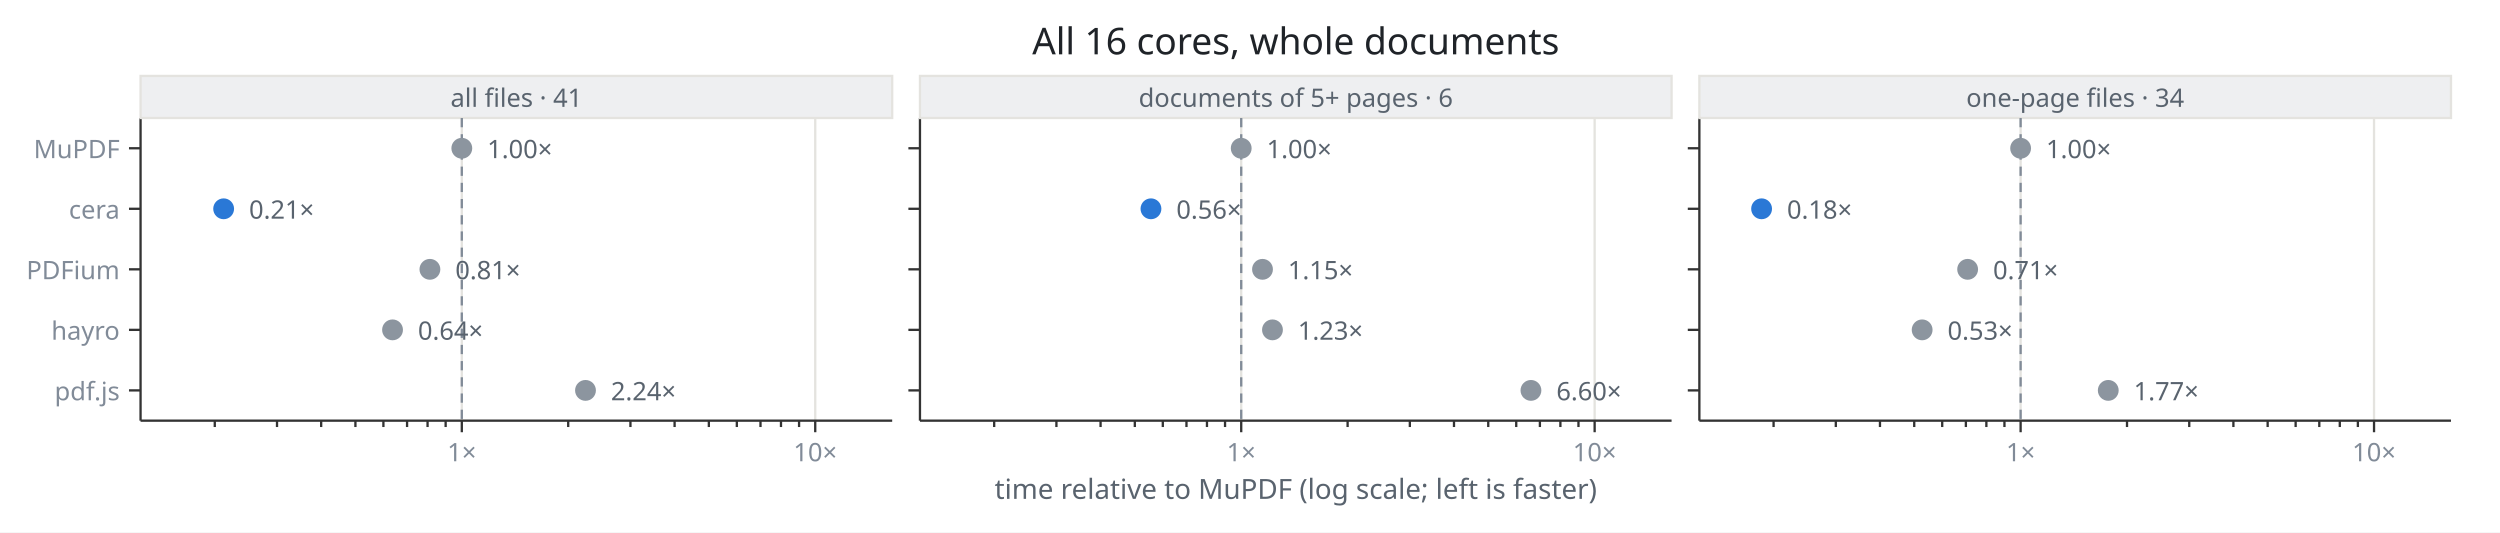
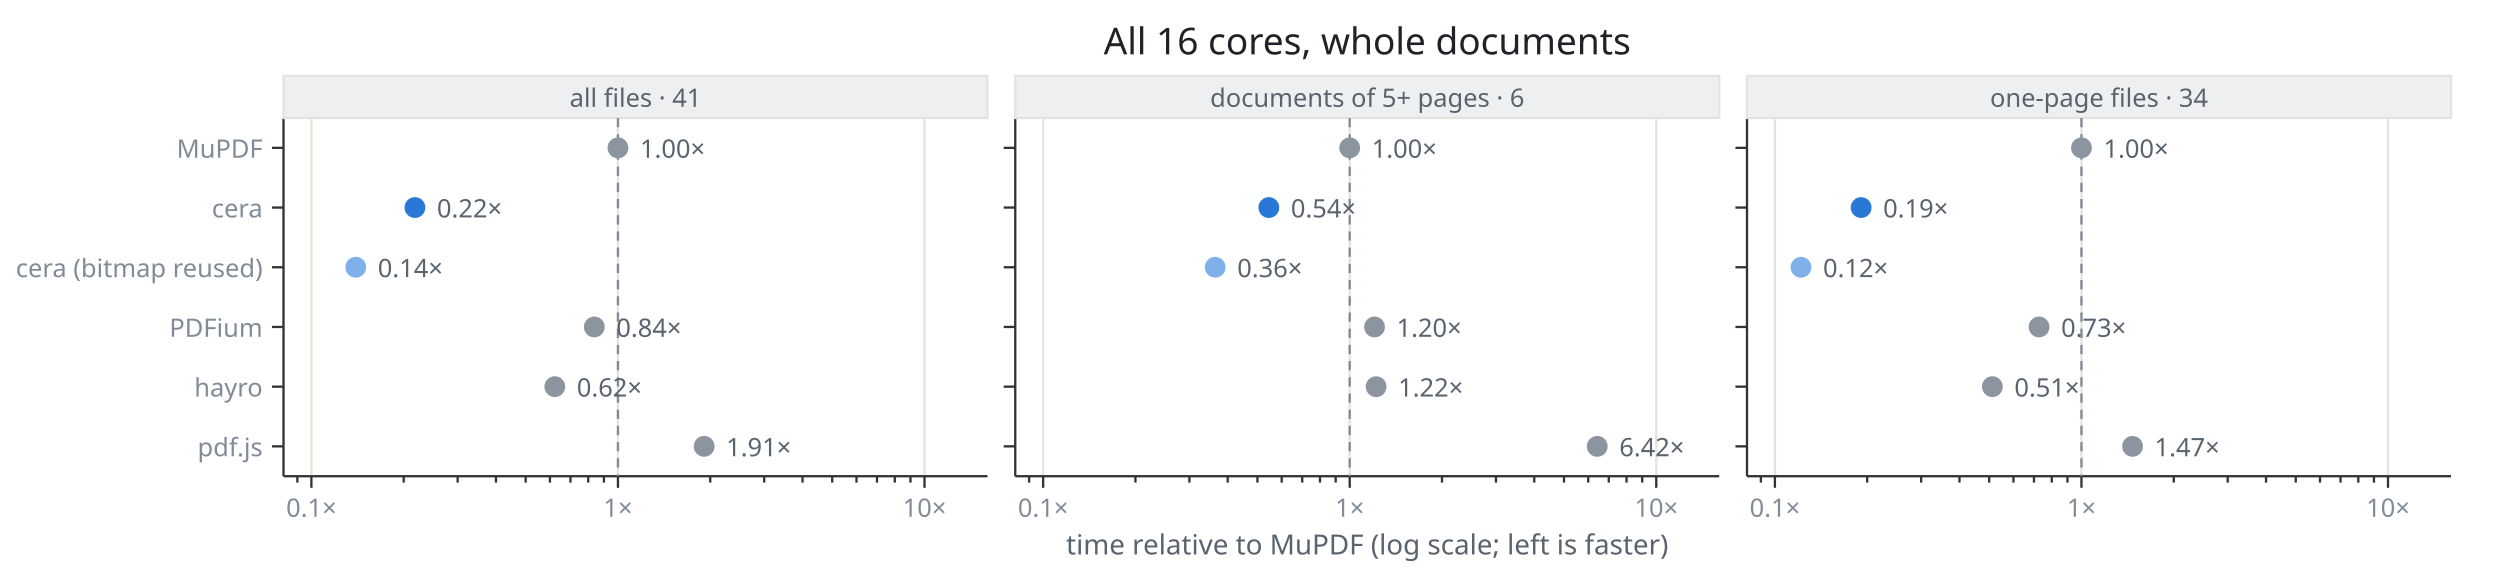
- <svg xmlns="http://www.w3.org/2000/svg" width="1080" height="230" viewBox="0 0 1080 230" role="img" aria-labelledby="figure-title">
+ <svg xmlns="http://www.w3.org/2000/svg" width="1080" height="254" viewBox="0 0 1080 254" role="img" aria-labelledby="figure-title">
  <defs>
    <clipPath id="c1">
-       <path d="M60.721,50.975 L385.423,50.975 L385.423,181.725 L60.721,181.725 Z" />
+       <path d="M122.475,50.975 L426.592,50.975 L426.592,205.725 L122.475,205.725 Z" />
    </clipPath>
    <path id="m2" d="M4.5,0 C4.5,2.485 2.485,4.5 0,4.5 C-2.485,4.5 -4.5,2.485 -4.5,0 C-4.5,-2.485 -2.485,-4.5 0,-4.5 C2.485,-4.5 4.5,-2.485 4.5,0 Z" fill="#8c959f" />
    <path id="m3" d="M4.5,0 C4.5,2.485 2.485,4.5 0,4.5 C-2.485,4.5 -4.5,2.485 -4.5,0 C-4.5,-2.485 -2.485,-4.5 0,-4.5 C2.485,-4.5 4.5,-2.485 4.5,0 Z" fill="#2a78d6" />
-     <clipPath id="c4">
-       <path d="M397.423,50.975 L722.124,50.975 L722.124,181.725 L397.423,181.725 Z" />
+     <path id="m4" d="M4.5,0 C4.5,2.485 2.485,4.5 0,4.5 C-2.485,4.5 -4.5,2.485 -4.5,0 C-4.5,-2.485 -2.485,-4.5 0,-4.5 C2.485,-4.5 4.5,-2.485 4.5,0 Z" fill="#7fb0ea" />
+     <clipPath id="c5">
+       <path d="M438.592,50.975 L742.709,50.975 L742.709,205.725 L438.592,205.725 Z" />
    </clipPath>
-     <clipPath id="c5">
-       <path d="M734.124,50.975 L1058.826,50.975 L1058.826,181.725 L734.124,181.725 Z" />
+     <clipPath id="c6">
+       <path d="M754.709,50.975 L1058.826,50.975 L1058.826,205.725 L754.709,205.725 Z" />
    </clipPath>
  </defs>
-   <path d="M0,0 L1080,0 L1080,230 L0,230 Z" fill="#ffffff" />
-   <polyline fill="none" points="199.503,50.975 199.503,181.725" stroke="#e4e3df" />
-   <polyline fill="none" points="352.182,50.975 352.182,181.725" stroke="#e4e3df" />
-   <polyline fill="none" points="60.721,181.725 385.423,181.725" stroke="#333333" />
-   <polyline fill="none" points="60.721,50.975 60.721,181.725" stroke="#333333" />
-   <polyline fill="none" points="92.784,181.725 92.784,184.475" stroke="#333333" />
-   <polyline fill="none" points="119.67,181.725 119.67,184.475" stroke="#333333" />
-   <polyline fill="none" points="138.745,181.725 138.745,184.475" stroke="#333333" />
-   <polyline fill="none" points="153.541,181.725 153.541,184.475" stroke="#333333" />
-   <polyline fill="none" points="165.631,181.725 165.631,184.475" stroke="#333333" />
-   <polyline fill="none" points="175.852,181.725 175.852,184.475" stroke="#333333" />
-   <polyline fill="none" points="184.706,181.725 184.706,184.475" stroke="#333333" />
-   <polyline fill="none" points="192.516,181.725 192.516,184.475" stroke="#333333" />
-   <polyline fill="none" points="199.503,181.725 199.503,186.725" stroke="#333333" />
-   <text x="199.503" y="190.725" font-family="sans-serif" font-size="11" text-anchor="middle" dominant-baseline="hanging" fill="#818b98">1×</text>
-   <polyline fill="none" points="245.464,181.725 245.464,184.475" stroke="#333333" />
-   <polyline fill="none" points="272.349,181.725 272.349,184.475" stroke="#333333" />
-   <polyline fill="none" points="291.425,181.725 291.425,184.475" stroke="#333333" />
-   <polyline fill="none" points="306.221,181.725 306.221,184.475" stroke="#333333" />
-   <polyline fill="none" points="318.31,181.725 318.31,184.475" stroke="#333333" />
-   <polyline fill="none" points="328.532,181.725 328.532,184.475" stroke="#333333" />
-   <polyline fill="none" points="337.386,181.725 337.386,184.475" stroke="#333333" />
-   <polyline fill="none" points="345.196,181.725 345.196,184.475" stroke="#333333" />
-   <polyline fill="none" points="352.182,181.725 352.182,186.725" stroke="#333333" />
-   <text x="352.182" y="190.725" font-family="sans-serif" font-size="11" text-anchor="middle" dominant-baseline="hanging" fill="#818b98">10×</text>
-   <polyline fill="none" points="55.721,168.65 60.721,168.65" stroke="#333333" />
-   <text x="51.721" y="168.65" font-family="sans-serif" font-size="11" text-anchor="end" dominant-baseline="central" fill="#818b98">pdf.js</text>
-   <polyline fill="none" points="55.721,142.5 60.721,142.5" stroke="#333333" />
-   <text x="51.721" y="142.5" font-family="sans-serif" font-size="11" text-anchor="end" dominant-baseline="central" fill="#818b98">hayro</text>
-   <polyline fill="none" points="55.721,116.35 60.721,116.35" stroke="#333333" />
-   <text x="51.721" y="116.35" font-family="sans-serif" font-size="11" text-anchor="end" dominant-baseline="central" fill="#818b98">PDFium</text>
-   <polyline fill="none" points="55.721,90.2 60.721,90.2" stroke="#333333" />
-   <text x="51.721" y="90.2" font-family="sans-serif" font-size="11" text-anchor="end" dominant-baseline="central" fill="#818b98">cera</text>
-   <polyline fill="none" points="55.721,64.05 60.721,64.05" stroke="#333333" />
-   <text x="51.721" y="64.05" font-family="sans-serif" font-size="11" text-anchor="end" dominant-baseline="central" fill="#818b98">MuPDF</text>
-   <path d="M60.721,32.8 L385.423,32.8 L385.423,50.975 L60.721,50.975 Z" fill="#eeeff1" />
-   <path fill="none" d="M60.721,32.8 L385.423,32.8 L385.423,50.975 L60.721,50.975 Z" stroke="#e4e3df" />
-   <text x="223.072" y="41.887" font-family="sans-serif" font-size="11" text-anchor="middle" dominant-baseline="central" fill="#59636e">all files · 41</text>
-   <polyline fill="none" points="536.204,50.975 536.204,181.725" stroke="#e4e3df" />
-   <polyline fill="none" points="688.884,50.975 688.884,181.725" stroke="#e4e3df" />
-   <polyline fill="none" points="397.423,181.725 722.124,181.725" stroke="#333333" />
-   <polyline fill="none" points="397.423,50.975 397.423,181.725" stroke="#333333" />
-   <polyline fill="none" points="429.486,181.725 429.486,184.475" stroke="#333333" />
-   <polyline fill="none" points="456.371,181.725 456.371,184.475" stroke="#333333" />
-   <polyline fill="none" points="475.447,181.725 475.447,184.475" stroke="#333333" />
-   <polyline fill="none" points="490.243,181.725 490.243,184.475" stroke="#333333" />
-   <polyline fill="none" points="502.332,181.725 502.332,184.475" stroke="#333333" />
-   <polyline fill="none" points="512.554,181.725 512.554,184.475" stroke="#333333" />
-   <polyline fill="none" points="521.408,181.725 521.408,184.475" stroke="#333333" />
-   <polyline fill="none" points="529.218,181.725 529.218,184.475" stroke="#333333" />
-   <polyline fill="none" points="536.204,181.725 536.204,186.725" stroke="#333333" />
-   <text x="536.204" y="190.725" font-family="sans-serif" font-size="11" text-anchor="middle" dominant-baseline="hanging" fill="#818b98">1×</text>
-   <polyline fill="none" points="582.165,181.725 582.165,184.475" stroke="#333333" />
-   <polyline fill="none" points="609.051,181.725 609.051,184.475" stroke="#333333" />
-   <polyline fill="none" points="628.126,181.725 628.126,184.475" stroke="#333333" />
-   <polyline fill="none" points="642.923,181.725 642.923,184.475" stroke="#333333" />
-   <polyline fill="none" points="655.012,181.725 655.012,184.475" stroke="#333333" />
-   <polyline fill="none" points="665.233,181.725 665.233,184.475" stroke="#333333" />
-   <polyline fill="none" points="674.088,181.725 674.088,184.475" stroke="#333333" />
-   <polyline fill="none" points="681.898,181.725 681.898,184.475" stroke="#333333" />
-   <polyline fill="none" points="688.884,181.725 688.884,186.725" stroke="#333333" />
-   <text x="688.884" y="190.725" font-family="sans-serif" font-size="11" text-anchor="middle" dominant-baseline="hanging" fill="#818b98">10×</text>
-   <polyline fill="none" points="392.423,168.65 397.423,168.65" stroke="#333333" />
-   <polyline fill="none" points="392.423,142.5 397.423,142.5" stroke="#333333" />
-   <polyline fill="none" points="392.423,116.35 397.423,116.35" stroke="#333333" />
-   <polyline fill="none" points="392.423,90.2 397.423,90.2" stroke="#333333" />
-   <polyline fill="none" points="392.423,64.05 397.423,64.05" stroke="#333333" />
-   <path d="M397.423,32.8 L722.124,32.8 L722.124,50.975 L397.423,50.975 Z" fill="#eeeff1" />
-   <path fill="none" d="M397.423,32.8 L722.124,32.8 L722.124,50.975 L397.423,50.975 Z" stroke="#e4e3df" />
-   <text x="559.774" y="41.887" font-family="sans-serif" font-size="11" text-anchor="middle" dominant-baseline="central" fill="#59636e">documents of 5+ pages · 6</text>
-   <polyline fill="none" points="872.906,50.975 872.906,181.725" stroke="#e4e3df" />
-   <polyline fill="none" points="1025.585,50.975 1025.585,181.725" stroke="#e4e3df" />
-   <polyline fill="none" points="734.124,181.725 1058.826,181.725" stroke="#333333" />
-   <polyline fill="none" points="734.124,50.975 734.124,181.725" stroke="#333333" />
-   <polyline fill="none" points="766.188,181.725 766.188,184.475" stroke="#333333" />
-   <polyline fill="none" points="793.073,181.725 793.073,184.475" stroke="#333333" />
-   <polyline fill="none" points="812.149,181.725 812.149,184.475" stroke="#333333" />
-   <polyline fill="none" points="826.945,181.725 826.945,184.475" stroke="#333333" />
-   <polyline fill="none" points="839.034,181.725 839.034,184.475" stroke="#333333" />
-   <polyline fill="none" points="849.256,181.725 849.256,184.475" stroke="#333333" />
-   <polyline fill="none" points="858.11,181.725 858.11,184.475" stroke="#333333" />
-   <polyline fill="none" points="865.92,181.725 865.92,184.475" stroke="#333333" />
-   <polyline fill="none" points="872.906,181.725 872.906,186.725" stroke="#333333" />
-   <text x="872.906" y="190.725" font-family="sans-serif" font-size="11" text-anchor="middle" dominant-baseline="hanging" fill="#818b98">1×</text>
-   <polyline fill="none" points="918.867,181.725 918.867,184.475" stroke="#333333" />
-   <polyline fill="none" points="945.753,181.725 945.753,184.475" stroke="#333333" />
-   <polyline fill="none" points="964.828,181.725 964.828,184.475" stroke="#333333" />
-   <polyline fill="none" points="979.624,181.725 979.624,184.475" stroke="#333333" />
-   <polyline fill="none" points="991.714,181.725 991.714,184.475" stroke="#333333" />
-   <polyline fill="none" points="1001.935,181.725 1001.935,184.475" stroke="#333333" />
-   <polyline fill="none" points="1010.789,181.725 1010.789,184.475" stroke="#333333" />
-   <polyline fill="none" points="1018.599,181.725 1018.599,184.475" stroke="#333333" />
-   <polyline fill="none" points="1025.585,181.725 1025.585,186.725" stroke="#333333" />
-   <text x="1025.585" y="190.725" font-family="sans-serif" font-size="11" text-anchor="middle" dominant-baseline="hanging" fill="#818b98">10×</text>
-   <polyline fill="none" points="729.124,168.65 734.124,168.65" stroke="#333333" />
-   <polyline fill="none" points="729.124,142.5 734.124,142.5" stroke="#333333" />
-   <polyline fill="none" points="729.124,116.35 734.124,116.35" stroke="#333333" />
-   <polyline fill="none" points="729.124,90.2 734.124,90.2" stroke="#333333" />
-   <polyline fill="none" points="729.124,64.05 734.124,64.05" stroke="#333333" />
-   <path d="M734.124,32.8 L1058.826,32.8 L1058.826,50.975 L734.124,50.975 Z" fill="#eeeff1" />
-   <path fill="none" d="M734.124,32.8 L1058.826,32.8 L1058.826,50.975 L734.124,50.975 Z" stroke="#e4e3df" />
-   <text x="896.475" y="41.887" font-family="sans-serif" font-size="11" text-anchor="middle" dominant-baseline="central" fill="#59636e">one-page files · 34</text>
-   <text x="559.773" y="23.488" font-family="sans-serif" font-size="16" text-anchor="middle" fill="#1f2328">All 16 cores, whole documents</text>
-   <text x="559.773" y="215.516" font-family="sans-serif" font-size="12" text-anchor="middle" fill="#59636e">time relative to MuPDF (log scale; left is faster)</text>
+   <path d="M0,0 L1080,0 L1080,254 L0,254 Z" fill="#ffffff" />
+   <polyline fill="none" points="134.523,50.975 134.523,205.725" stroke="#e4e3df" />
+   <polyline fill="none" points="266.956,50.975 266.956,205.725" stroke="#e4e3df" />
+   <polyline fill="none" points="399.388,50.975 399.388,205.725" stroke="#e4e3df" />
+   <polyline fill="none" points="122.475,205.725 426.592,205.725" stroke="#333333" />
+   <polyline fill="none" points="122.475,50.975 122.475,205.725" stroke="#333333" />
+   <polyline fill="none" points="128.464,205.725 128.464,208.475" stroke="#333333" />
+   <polyline fill="none" points="134.523,205.725 134.523,210.725" stroke="#333333" />
+   <text x="134.523" y="214.725" font-family="sans-serif" font-size="11" text-anchor="middle" dominant-baseline="hanging" fill="#818b98">0.1×</text>
+   <polyline fill="none" points="174.389,205.725 174.389,208.475" stroke="#333333" />
+   <polyline fill="none" points="197.71,205.725 197.71,208.475" stroke="#333333" />
+   <polyline fill="none" points="214.256,205.725 214.256,208.475" stroke="#333333" />
+   <polyline fill="none" points="227.09,205.725 227.09,208.475" stroke="#333333" />
+   <polyline fill="none" points="237.576,205.725 237.576,208.475" stroke="#333333" />
+   <polyline fill="none" points="246.442,205.725 246.442,208.475" stroke="#333333" />
+   <polyline fill="none" points="254.122,205.725 254.122,208.475" stroke="#333333" />
+   <polyline fill="none" points="260.896,205.725 260.896,208.475" stroke="#333333" />
+   <polyline fill="none" points="266.956,205.725 266.956,210.725" stroke="#333333" />
+   <text x="266.956" y="214.725" font-family="sans-serif" font-size="11" text-anchor="middle" dominant-baseline="hanging" fill="#818b98">1×</text>
+   <polyline fill="none" points="306.822,205.725 306.822,208.475" stroke="#333333" />
+   <polyline fill="none" points="330.142,205.725 330.142,208.475" stroke="#333333" />
+   <polyline fill="none" points="346.688,205.725 346.688,208.475" stroke="#333333" />
+   <polyline fill="none" points="359.522,205.725 359.522,208.475" stroke="#333333" />
+   <polyline fill="none" points="370.008,205.725 370.008,208.475" stroke="#333333" />
+   <polyline fill="none" points="378.874,205.725 378.874,208.475" stroke="#333333" />
+   <polyline fill="none" points="386.554,205.725 386.554,208.475" stroke="#333333" />
+   <polyline fill="none" points="393.328,205.725 393.328,208.475" stroke="#333333" />
+   <polyline fill="none" points="399.388,205.725 399.388,210.725" stroke="#333333" />
+   <text x="399.388" y="214.725" font-family="sans-serif" font-size="11" text-anchor="middle" dominant-baseline="hanging" fill="#818b98">10×</text>
+   <polyline fill="none" points="117.475,192.829 122.475,192.829" stroke="#333333" />
+   <text x="113.475" y="192.829" font-family="sans-serif" font-size="11" text-anchor="end" dominant-baseline="central" fill="#818b98">pdf.js</text>
+   <polyline fill="none" points="117.475,167.037 122.475,167.037" stroke="#333333" />
+   <text x="113.475" y="167.037" font-family="sans-serif" font-size="11" text-anchor="end" dominant-baseline="central" fill="#818b98">hayro</text>
+   <polyline fill="none" points="117.475,141.246 122.475,141.246" stroke="#333333" />
+   <text x="113.475" y="141.246" font-family="sans-serif" font-size="11" text-anchor="end" dominant-baseline="central" fill="#818b98">PDFium</text>
+   <polyline fill="none" points="117.475,115.454 122.475,115.454" stroke="#333333" />
+   <text x="113.475" y="115.454" font-family="sans-serif" font-size="11" text-anchor="end" dominant-baseline="central" fill="#818b98">cera (bitmap reused)</text>
+   <polyline fill="none" points="117.475,89.662 122.475,89.662" stroke="#333333" />
+   <text x="113.475" y="89.662" font-family="sans-serif" font-size="11" text-anchor="end" dominant-baseline="central" fill="#818b98">cera</text>
+   <polyline fill="none" points="117.475,63.871 122.475,63.871" stroke="#333333" />
+   <text x="113.475" y="63.871" font-family="sans-serif" font-size="11" text-anchor="end" dominant-baseline="central" fill="#818b98">MuPDF</text>
+   <path d="M122.475,32.8 L426.592,32.8 L426.592,50.975 L122.475,50.975 Z" fill="#eeeff1" />
+   <path fill="none" d="M122.475,32.8 L426.592,32.8 L426.592,50.975 L122.475,50.975 Z" stroke="#e4e3df" />
+   <text x="274.534" y="41.887" font-family="sans-serif" font-size="11" text-anchor="middle" dominant-baseline="central" fill="#59636e">all files · 41</text>
+   <polyline fill="none" points="450.64,50.975 450.64,205.725" stroke="#e4e3df" />
+   <polyline fill="none" points="583.073,50.975 583.073,205.725" stroke="#e4e3df" />
+   <polyline fill="none" points="715.505,50.975 715.505,205.725" stroke="#e4e3df" />
+   <polyline fill="none" points="438.592,205.725 742.709,205.725" stroke="#333333" />
+   <polyline fill="none" points="438.592,50.975 438.592,205.725" stroke="#333333" />
+   <polyline fill="none" points="444.581,205.725 444.581,208.475" stroke="#333333" />
+   <polyline fill="none" points="450.64,205.725 450.64,210.725" stroke="#333333" />
+   <text x="450.64" y="214.725" font-family="sans-serif" font-size="11" text-anchor="middle" dominant-baseline="hanging" fill="#818b98">0.1×</text>
+   <polyline fill="none" points="490.506,205.725 490.506,208.475" stroke="#333333" />
+   <polyline fill="none" points="513.827,205.725 513.827,208.475" stroke="#333333" />
+   <polyline fill="none" points="530.373,205.725 530.373,208.475" stroke="#333333" />
+   <polyline fill="none" points="543.207,205.725 543.207,208.475" stroke="#333333" />
+   <polyline fill="none" points="553.693,205.725 553.693,208.475" stroke="#333333" />
+   <polyline fill="none" points="562.559,205.725 562.559,208.475" stroke="#333333" />
+   <polyline fill="none" points="570.239,205.725 570.239,208.475" stroke="#333333" />
+   <polyline fill="none" points="577.013,205.725 577.013,208.475" stroke="#333333" />
+   <polyline fill="none" points="583.073,205.725 583.073,210.725" stroke="#333333" />
+   <text x="583.073" y="214.725" font-family="sans-serif" font-size="11" text-anchor="middle" dominant-baseline="hanging" fill="#818b98">1×</text>
+   <polyline fill="none" points="622.939,205.725 622.939,208.475" stroke="#333333" />
+   <polyline fill="none" points="646.259,205.725 646.259,208.475" stroke="#333333" />
+   <polyline fill="none" points="662.805,205.725 662.805,208.475" stroke="#333333" />
+   <polyline fill="none" points="675.639,205.725 675.639,208.475" stroke="#333333" />
+   <polyline fill="none" points="686.125,205.725 686.125,208.475" stroke="#333333" />
+   <polyline fill="none" points="694.991,205.725 694.991,208.475" stroke="#333333" />
+   <polyline fill="none" points="702.671,205.725 702.671,208.475" stroke="#333333" />
+   <polyline fill="none" points="709.445,205.725 709.445,208.475" stroke="#333333" />
+   <polyline fill="none" points="715.505,205.725 715.505,210.725" stroke="#333333" />
+   <text x="715.505" y="214.725" font-family="sans-serif" font-size="11" text-anchor="middle" dominant-baseline="hanging" fill="#818b98">10×</text>
+   <polyline fill="none" points="433.592,192.829 438.592,192.829" stroke="#333333" />
+   <polyline fill="none" points="433.592,167.037 438.592,167.037" stroke="#333333" />
+   <polyline fill="none" points="433.592,141.246 438.592,141.246" stroke="#333333" />
+   <polyline fill="none" points="433.592,115.454 438.592,115.454" stroke="#333333" />
+   <polyline fill="none" points="433.592,89.662 438.592,89.662" stroke="#333333" />
+   <polyline fill="none" points="433.592,63.871 438.592,63.871" stroke="#333333" />
+   <path d="M438.592,32.8 L742.709,32.8 L742.709,50.975 L438.592,50.975 Z" fill="#eeeff1" />
+   <path fill="none" d="M438.592,32.8 L742.709,32.8 L742.709,50.975 L438.592,50.975 Z" stroke="#e4e3df" />
+   <text x="590.651" y="41.887" font-family="sans-serif" font-size="11" text-anchor="middle" dominant-baseline="central" fill="#59636e">documents of 5+ pages · 6</text>
+   <polyline fill="none" points="766.757,50.975 766.757,205.725" stroke="#e4e3df" />
+   <polyline fill="none" points="899.19,50.975 899.19,205.725" stroke="#e4e3df" />
+   <polyline fill="none" points="1031.622,50.975 1031.622,205.725" stroke="#e4e3df" />
+   <polyline fill="none" points="754.709,205.725 1058.826,205.725" stroke="#333333" />
+   <polyline fill="none" points="754.709,50.975 754.709,205.725" stroke="#333333" />
+   <polyline fill="none" points="760.698,205.725 760.698,208.475" stroke="#333333" />
+   <polyline fill="none" points="766.757,205.725 766.757,210.725" stroke="#333333" />
+   <text x="766.757" y="214.725" font-family="sans-serif" font-size="11" text-anchor="middle" dominant-baseline="hanging" fill="#818b98">0.1×</text>
+   <polyline fill="none" points="806.624,205.725 806.624,208.475" stroke="#333333" />
+   <polyline fill="none" points="829.944,205.725 829.944,208.475" stroke="#333333" />
+   <polyline fill="none" points="846.49,205.725 846.49,208.475" stroke="#333333" />
+   <polyline fill="none" points="859.324,205.725 859.324,208.475" stroke="#333333" />
+   <polyline fill="none" points="869.81,205.725 869.81,208.475" stroke="#333333" />
+   <polyline fill="none" points="878.676,205.725 878.676,208.475" stroke="#333333" />
+   <polyline fill="none" points="886.356,205.725 886.356,208.475" stroke="#333333" />
+   <polyline fill="none" points="893.13,205.725 893.13,208.475" stroke="#333333" />
+   <polyline fill="none" points="899.19,205.725 899.19,210.725" stroke="#333333" />
+   <text x="899.19" y="214.725" font-family="sans-serif" font-size="11" text-anchor="middle" dominant-baseline="hanging" fill="#818b98">1×</text>
+   <polyline fill="none" points="939.056,205.725 939.056,208.475" stroke="#333333" />
+   <polyline fill="none" points="962.376,205.725 962.376,208.475" stroke="#333333" />
+   <polyline fill="none" points="978.922,205.725 978.922,208.475" stroke="#333333" />
+   <polyline fill="none" points="991.756,205.725 991.756,208.475" stroke="#333333" />
+   <polyline fill="none" points="1002.242,205.725 1002.242,208.475" stroke="#333333" />
+   <polyline fill="none" points="1011.108,205.725 1011.108,208.475" stroke="#333333" />
+   <polyline fill="none" points="1018.788,205.725 1018.788,208.475" stroke="#333333" />
+   <polyline fill="none" points="1025.562,205.725 1025.562,208.475" stroke="#333333" />
+   <polyline fill="none" points="1031.622,205.725 1031.622,210.725" stroke="#333333" />
+   <text x="1031.622" y="214.725" font-family="sans-serif" font-size="11" text-anchor="middle" dominant-baseline="hanging" fill="#818b98">10×</text>
+   <polyline fill="none" points="749.709,192.829 754.709,192.829" stroke="#333333" />
+   <polyline fill="none" points="749.709,167.037 754.709,167.037" stroke="#333333" />
+   <polyline fill="none" points="749.709,141.246 754.709,141.246" stroke="#333333" />
+   <polyline fill="none" points="749.709,115.454 754.709,115.454" stroke="#333333" />
+   <polyline fill="none" points="749.709,89.662 754.709,89.662" stroke="#333333" />
+   <polyline fill="none" points="749.709,63.871 754.709,63.871" stroke="#333333" />
+   <path d="M754.709,32.8 L1058.826,32.8 L1058.826,50.975 L754.709,50.975 Z" fill="#eeeff1" />
+   <path fill="none" d="M754.709,32.8 L1058.826,32.8 L1058.826,50.975 L754.709,50.975 Z" stroke="#e4e3df" />
+   <text x="906.768" y="41.887" font-family="sans-serif" font-size="11" text-anchor="middle" dominant-baseline="central" fill="#59636e">one-page files · 34</text>
+   <text x="590.651" y="23.488" font-family="sans-serif" font-size="16" text-anchor="middle" fill="#1f2328">All 16 cores, whole documents</text>
+   <text x="590.651" y="239.516" font-family="sans-serif" font-size="12" text-anchor="middle" fill="#59636e">time relative to MuPDF (log scale; left is faster)</text>
  <g clip-path="url(#c1)">
-     <polyline fill="none" points="199.503,50.975 199.503,181.725" stroke="#818b98" stroke-dasharray="4 3" />
-     <use href="#m2" x="199.503" y="64.05" />
-     <use href="#m2" x="185.721" y="116.35" />
-     <use href="#m2" x="169.577" y="142.5" />
-     <use href="#m2" x="252.933" y="168.65" />
-     <use href="#m3" x="96.616" y="90.2" />
-     <text x="210.477" y="64.05" font-family="sans-serif" font-size="11" dominant-baseline="central" fill="#59636e">1.00×</text>
-     <text x="107.591" y="90.2" font-family="sans-serif" font-size="11" dominant-baseline="central" fill="#59636e">0.21×</text>
-     <text x="196.696" y="116.35" font-family="sans-serif" font-size="11" dominant-baseline="central" fill="#59636e">0.81×</text>
-     <text x="180.552" y="142.5" font-family="sans-serif" font-size="11" dominant-baseline="central" fill="#59636e">0.64×</text>
-     <text x="263.908" y="168.65" font-family="sans-serif" font-size="11" dominant-baseline="central" fill="#59636e">2.24×</text>
-   </g>
-   <g clip-path="url(#c4)">
-     <polyline fill="none" points="536.204,50.975 536.204,181.725" stroke="#818b98" stroke-dasharray="4 3" />
-     <use href="#m2" x="536.204" y="64.05" />
-     <use href="#m2" x="545.4" y="116.35" />
-     <use href="#m2" x="549.707" y="142.5" />
-     <use href="#m2" x="661.367" y="168.65" />
-     <use href="#m3" x="497.214" y="90.2" />
-     <text x="547.179" y="64.05" font-family="sans-serif" font-size="11" dominant-baseline="central" fill="#59636e">1.00×</text>
-     <text x="508.189" y="90.2" font-family="sans-serif" font-size="11" dominant-baseline="central" fill="#59636e">0.56×</text>
-     <text x="556.375" y="116.35" font-family="sans-serif" font-size="11" dominant-baseline="central" fill="#59636e">1.15×</text>
-     <text x="560.682" y="142.5" font-family="sans-serif" font-size="11" dominant-baseline="central" fill="#59636e">1.23×</text>
-     <text x="672.342" y="168.65" font-family="sans-serif" font-size="11" dominant-baseline="central" fill="#59636e">6.60×</text>
+     <polyline fill="none" points="266.956,50.975 266.956,205.725" stroke="#818b98" stroke-dasharray="4 3" />
+     <use href="#m2" x="266.956" y="63.871" />
+     <use href="#m2" x="256.743" y="141.246" />
+     <use href="#m2" x="239.674" y="167.037" />
+     <use href="#m2" x="304.183" y="192.829" />
+     <use href="#m3" x="179.241" y="89.662" />
+     <use href="#m4" x="153.689" y="115.454" />
+     <text x="276.475" y="63.871" font-family="sans-serif" font-size="11" dominant-baseline="central" fill="#59636e">1.00×</text>
+     <text x="188.76" y="89.662" font-family="sans-serif" font-size="11" dominant-baseline="central" fill="#59636e">0.22×</text>
+     <text x="163.208" y="115.454" font-family="sans-serif" font-size="11" dominant-baseline="central" fill="#59636e">0.14×</text>
+     <text x="266.262" y="141.246" font-family="sans-serif" font-size="11" dominant-baseline="central" fill="#59636e">0.84×</text>
+     <text x="249.193" y="167.037" font-family="sans-serif" font-size="11" dominant-baseline="central" fill="#59636e">0.62×</text>
+     <text x="313.703" y="192.829" font-family="sans-serif" font-size="11" dominant-baseline="central" fill="#59636e">1.91×</text>
  </g>
  <g clip-path="url(#c5)">
-     <polyline fill="none" points="872.906,50.975 872.906,181.725" stroke="#818b98" stroke-dasharray="4 3" />
-     <use href="#m2" x="872.906" y="64.05" />
-     <use href="#m2" x="850.02" y="116.35" />
-     <use href="#m2" x="830.367" y="142.5" />
-     <use href="#m2" x="910.767" y="168.65" />
-     <use href="#m3" x="761.01" y="90.2" />
-     <text x="883.881" y="64.05" font-family="sans-serif" font-size="11" dominant-baseline="central" fill="#59636e">1.00×</text>
-     <text x="771.985" y="90.2" font-family="sans-serif" font-size="11" dominant-baseline="central" fill="#59636e">0.18×</text>
-     <text x="860.995" y="116.35" font-family="sans-serif" font-size="11" dominant-baseline="central" fill="#59636e">0.71×</text>
-     <text x="841.342" y="142.5" font-family="sans-serif" font-size="11" dominant-baseline="central" fill="#59636e">0.53×</text>
-     <text x="921.742" y="168.65" font-family="sans-serif" font-size="11" dominant-baseline="central" fill="#59636e">1.77×</text>
+     <polyline fill="none" points="583.073,50.975 583.073,205.725" stroke="#818b98" stroke-dasharray="4 3" />
+     <use href="#m2" x="583.073" y="63.871" />
+     <use href="#m2" x="593.796" y="141.246" />
+     <use href="#m2" x="594.482" y="167.037" />
+     <use href="#m2" x="690.009" y="192.829" />
+     <use href="#m3" x="548.136" y="89.662" />
+     <use href="#m4" x="524.968" y="115.454" />
+     <text x="592.592" y="63.871" font-family="sans-serif" font-size="11" dominant-baseline="central" fill="#59636e">1.00×</text>
+     <text x="557.656" y="89.662" font-family="sans-serif" font-size="11" dominant-baseline="central" fill="#59636e">0.54×</text>
+     <text x="534.487" y="115.454" font-family="sans-serif" font-size="11" dominant-baseline="central" fill="#59636e">0.36×</text>
+     <text x="603.316" y="141.246" font-family="sans-serif" font-size="11" dominant-baseline="central" fill="#59636e">1.20×</text>
+     <text x="604.001" y="167.037" font-family="sans-serif" font-size="11" dominant-baseline="central" fill="#59636e">1.22×</text>
+     <text x="699.528" y="192.829" font-family="sans-serif" font-size="11" dominant-baseline="central" fill="#59636e">6.42×</text>
+   </g>
+   <g clip-path="url(#c6)">
+     <polyline fill="none" points="899.19,50.975 899.19,205.725" stroke="#818b98" stroke-dasharray="4 3" />
+     <use href="#m2" x="899.19" y="63.871" />
+     <use href="#m2" x="880.876" y="141.246" />
+     <use href="#m2" x="860.703" y="167.037" />
+     <use href="#m2" x="921.259" y="192.829" />
+     <use href="#m3" x="804.002" y="89.662" />
+     <use href="#m4" x="778.029" y="115.454" />
+     <text x="908.709" y="63.871" font-family="sans-serif" font-size="11" dominant-baseline="central" fill="#59636e">1.00×</text>
+     <text x="813.521" y="89.662" font-family="sans-serif" font-size="11" dominant-baseline="central" fill="#59636e">0.19×</text>
+     <text x="787.549" y="115.454" font-family="sans-serif" font-size="11" dominant-baseline="central" fill="#59636e">0.12×</text>
+     <text x="890.395" y="141.246" font-family="sans-serif" font-size="11" dominant-baseline="central" fill="#59636e">0.73×</text>
+     <text x="870.222" y="167.037" font-family="sans-serif" font-size="11" dominant-baseline="central" fill="#59636e">0.51×</text>
+     <text x="930.779" y="192.829" font-family="sans-serif" font-size="11" dominant-baseline="central" fill="#59636e">1.47×</text>
  </g>
</svg>
